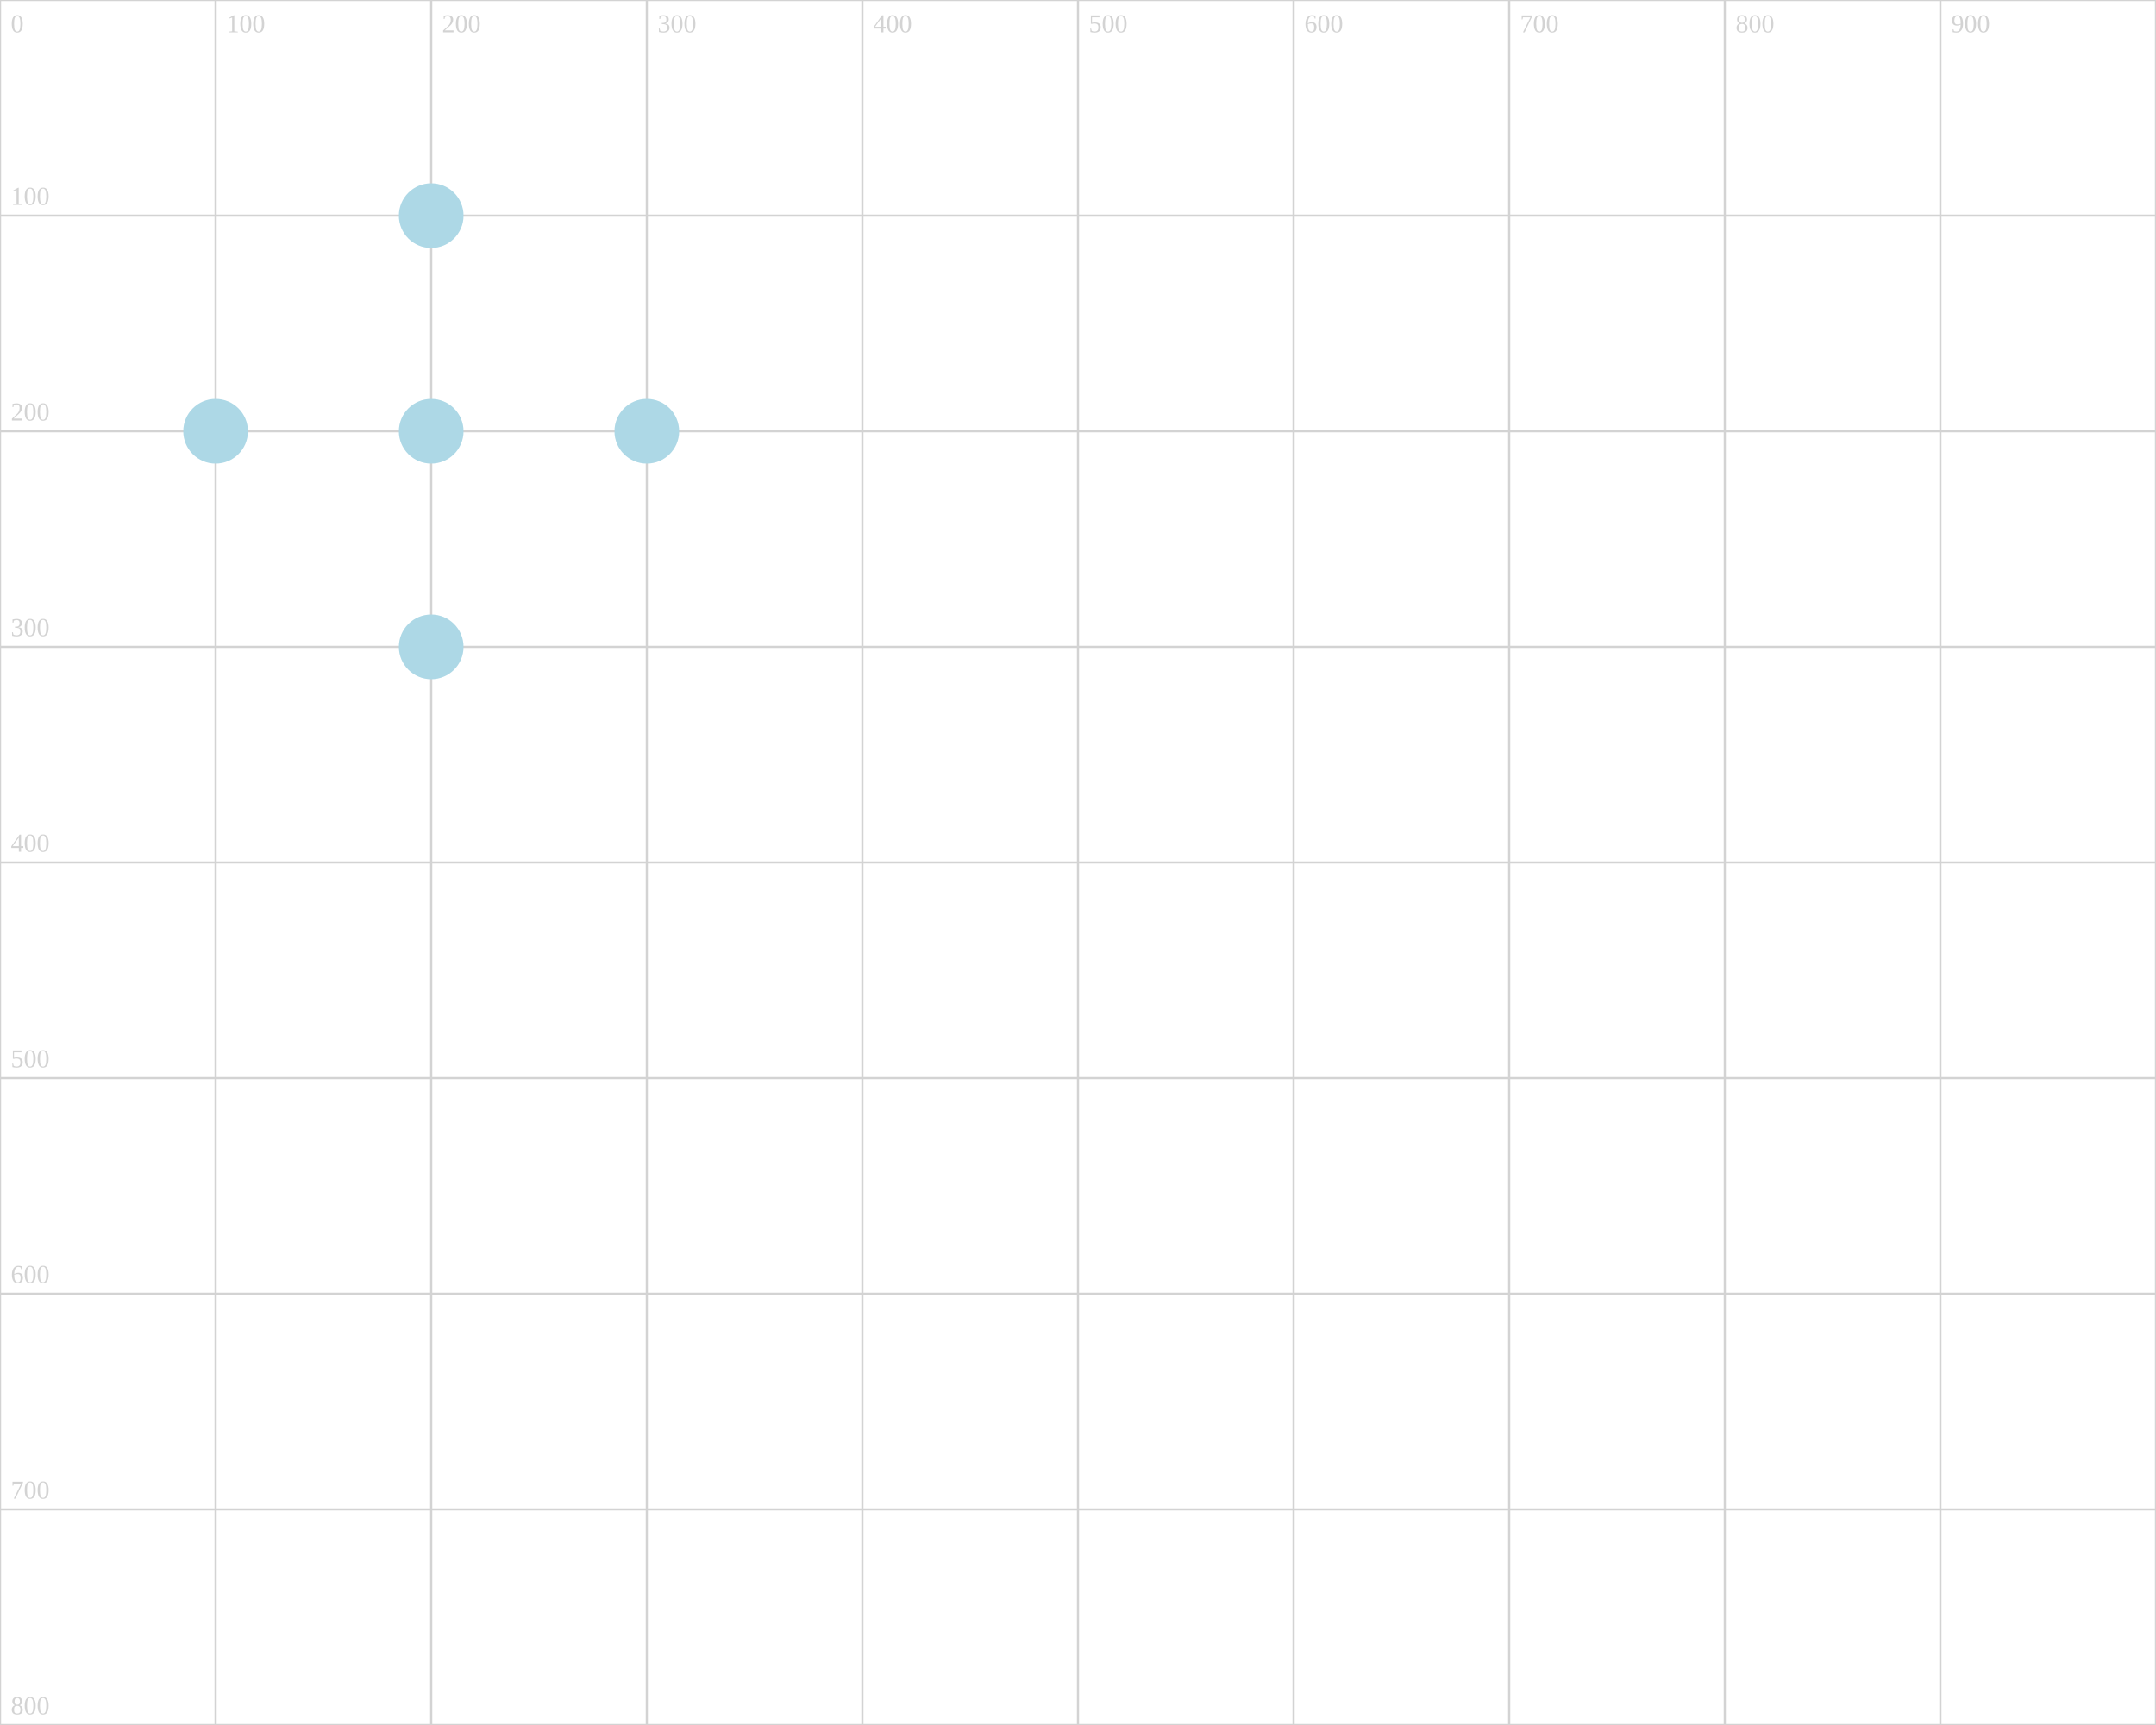
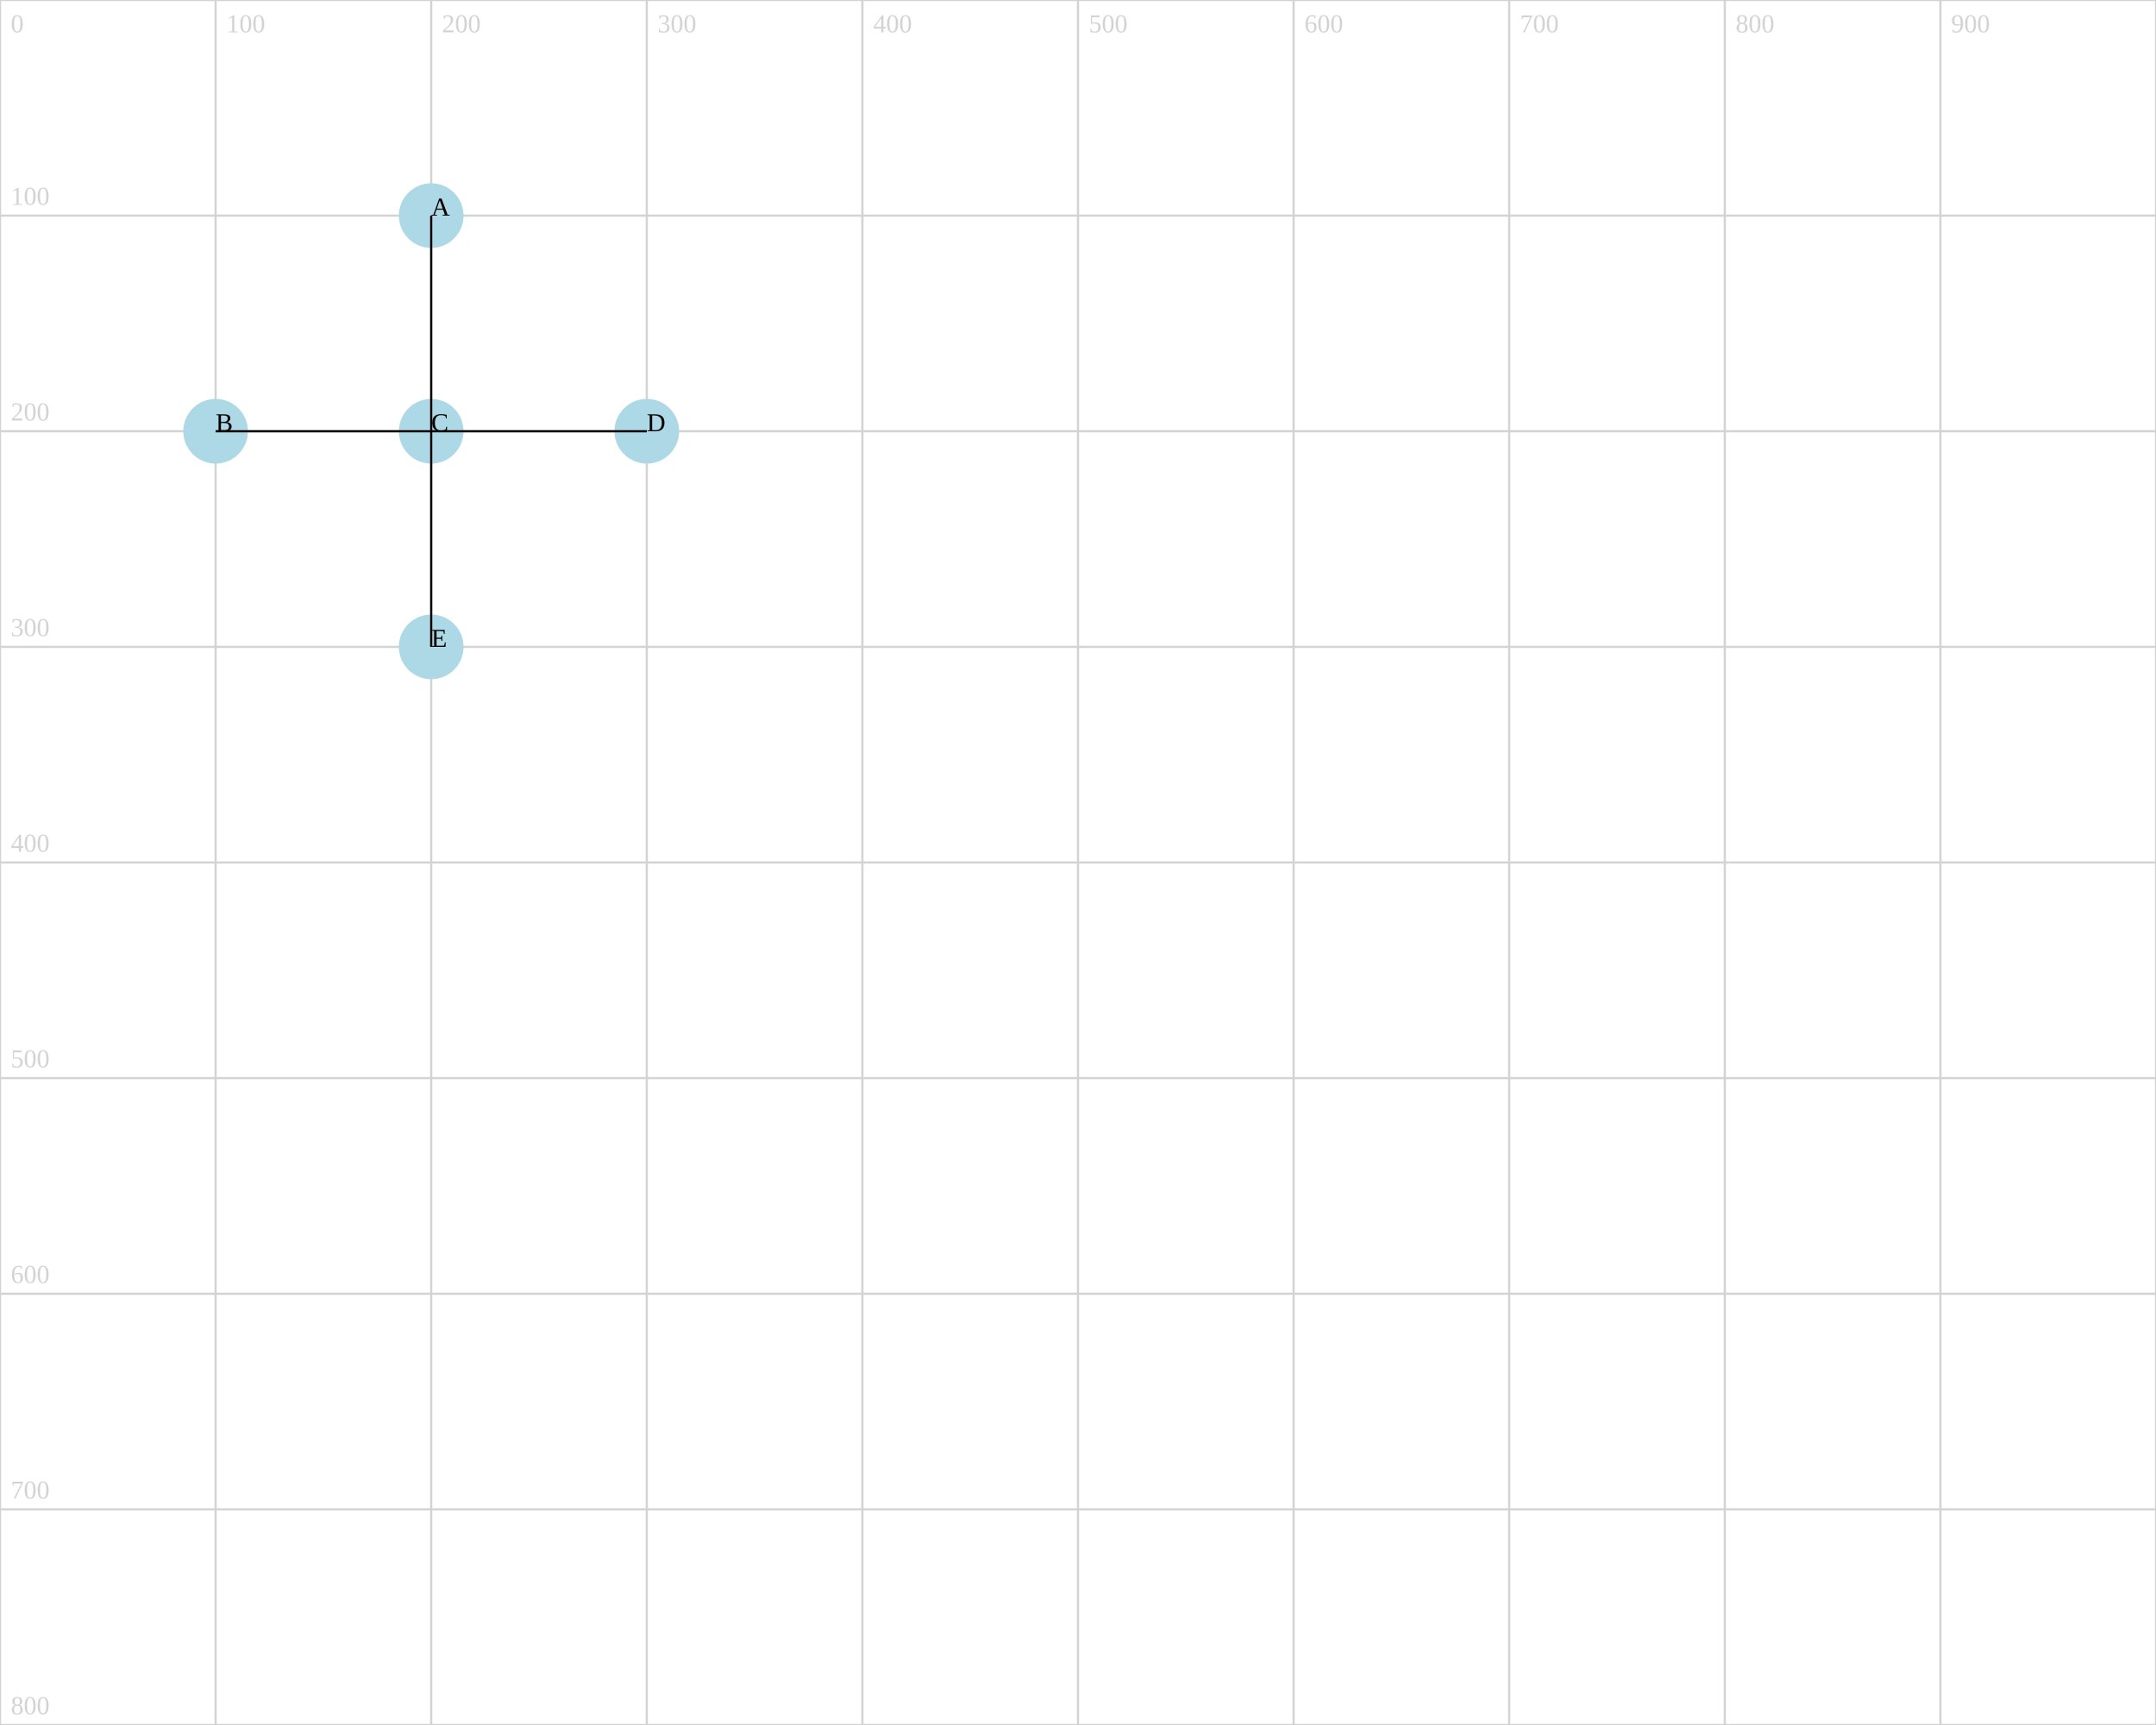
<svg xmlns="http://www.w3.org/2000/svg" version="1.1" width="1000" height="800">
  <line x1="0" y1="0" x2="1000" y2="0" stroke="lightgrey" />
  <text x="5" y="-5" fill="lightgrey">0</text>
  <line x1="0" y1="100" x2="1000" y2="100" stroke="lightgrey" />
  <text x="5" y="95" fill="lightgrey">100</text>
  <line x1="0" y1="200" x2="1000" y2="200" stroke="lightgrey" />
  <text x="5" y="195" fill="lightgrey">200</text>
  <line x1="0" y1="300" x2="1000" y2="300" stroke="lightgrey" />
  <text x="5" y="295" fill="lightgrey">300</text>
  <line x1="0" y1="400" x2="1000" y2="400" stroke="lightgrey" />
  <text x="5" y="395" fill="lightgrey">400</text>
  <line x1="0" y1="500" x2="1000" y2="500" stroke="lightgrey" />
  <text x="5" y="495" fill="lightgrey">500</text>
  <line x1="0" y1="600" x2="1000" y2="600" stroke="lightgrey" />
  <text x="5" y="595" fill="lightgrey">600</text>
  <line x1="0" y1="700" x2="1000" y2="700" stroke="lightgrey" />
  <text x="5" y="695" fill="lightgrey">700</text>
  <line x1="0" y1="800" x2="1000" y2="800" stroke="lightgrey" />
  <text x="5" y="795" fill="lightgrey">800</text>
  <line x1="0" y1="0" x2="0" y2="800" stroke="lightgrey" />
  <text x="5" y="15" fill="lightgrey">0</text>
  <line x1="100" y1="0" x2="100" y2="800" stroke="lightgrey" />
  <text x="105" y="15" fill="lightgrey">100</text>
  <line x1="200" y1="0" x2="200" y2="800" stroke="lightgrey" />
  <text x="205" y="15" fill="lightgrey">200</text>
  <line x1="300" y1="0" x2="300" y2="800" stroke="lightgrey" />
  <text x="305" y="15" fill="lightgrey">300</text>
  <line x1="400" y1="0" x2="400" y2="800" stroke="lightgrey" />
  <text x="405" y="15" fill="lightgrey">400</text>
  <line x1="500" y1="0" x2="500" y2="800" stroke="lightgrey" />
  <text x="505" y="15" fill="lightgrey">500</text>
  <line x1="600" y1="0" x2="600" y2="800" stroke="lightgrey" />
  <text x="605" y="15" fill="lightgrey">600</text>
  <line x1="700" y1="0" x2="700" y2="800" stroke="lightgrey" />
  <text x="705" y="15" fill="lightgrey">700</text>
  <line x1="800" y1="0" x2="800" y2="800" stroke="lightgrey" />
  <text x="805" y="15" fill="lightgrey">800</text>
  <line x1="900" y1="0" x2="900" y2="800" stroke="lightgrey" />
  <text x="905" y="15" fill="lightgrey">900</text>
  <line x1="1000" y1="0" x2="1000" y2="800" stroke="lightgrey" />
  <text x="1005" y="15" fill="lightgrey">1000</text>
  <circle cx="200" cy="100" r="15" fill="lightblue" />
+   <text x="200" y="100" fill="black">A</text>
  <circle cx="100" cy="200" r="15" fill="lightblue" />
+   <text x="100" y="200" fill="black">B</text>
  <circle cx="200" cy="200" r="15" fill="lightblue" />
+   <text x="200" y="200" fill="black">C</text>
  <circle cx="300" cy="200" r="15" fill="lightblue" />
+   <text x="300" y="200" fill="black">D</text>
  <circle cx="200" cy="300" r="15" fill="lightblue" />
+   <text x="200" y="300" fill="black">E</text>
+   <line x1="200" y1="100" x2="200" y2="200" stroke="black" />
+   <line x1="100" y1="200" x2="200" y2="200" stroke="black" />
+   <line x1="200" y1="200" x2="300" y2="200" stroke="black" />
+   <line x1="200" y1="200" x2="200" y2="300" stroke="black" />
  <defs>
    <radialGradient id="redball" cx="30%" cy="30%" r="100%" fx="30%" fy="30%">
      <stop offset="0%" style="stop-color:rgb(255,250,250)" />
      <stop offset="3%" style="stop-color:rgb(255,250,250)" />
      <stop offset="7%" style="stop-color:rgb(255,160,160)" />
      <stop offset="70%" style="stop-color:rgb(255,0,0)" />
      <stop offset="100%" style="stop-color:rgb(255,0,0)" />
    </radialGradient>
    <radialGradient id="greenball" cx="30%" cy="30%" r="100%" fx="30%" fy="30%">
      <stop offset="0%" style="stop-color:rgb(250,255,250)" />
      <stop offset="3%" style="stop-color:rgb(250,255,250)" />
      <stop offset="7%" style="stop-color:rgb(160,255,160)" />
      <stop offset="70%" style="stop-color:rgb(0,255,0)" />
      <stop offset="100%" style="stop-color:rgb(0,255,0)" />
    </radialGradient>
    <radialGradient id="blueball" cx="30%" cy="30%" r="100%" fx="30%" fy="30%">
      <stop offset="0%" style="stop-color:rgb(250,250,255)" />
      <stop offset="3%" style="stop-color:rgb(250,250,255)" />
      <stop offset="7%" style="stop-color:rgb(160,160,255)" />
      <stop offset="70%" style="stop-color:rgb(0,0,255)" />
      <stop offset="100%" style="stop-color:rgb(0,255,0)" />
    </radialGradient>
    <radialGradient id="yellowball" cx="30%" cy="30%" r="100%" fx="30%" fy="30%">
      <stop offset="0%" style="stop-color:rgb(255,255,250)" />
      <stop offset="3%" style="stop-color:rgb(255,255,250)" />
      <stop offset="7%" style="stop-color:rgb(255,255,160)" />
      <stop offset="70%" style="stop-color:rgb(255,255,0)" />
      <stop offset="100%" style="stop-color:rgb(255,255,0)" />
    </radialGradient>
    <radialGradient id="greyball" cx="30%" cy="30%" r="100%" fx="30%" fy="30%">
      <stop offset="0%" style="stop-color:rgb(250,250,250)" />
      <stop offset="3%" style="stop-color:rgb(250,250,250)" />
      <stop offset="7%" style="stop-color:rgb(160,160,160)" />
      <stop offset="70%" style="stop-color:rgb(100,100,100)" />
      <stop offset="100%" style="stop-color:rgb(100,100,100)" />
    </radialGradient>
  </defs>
</svg>
